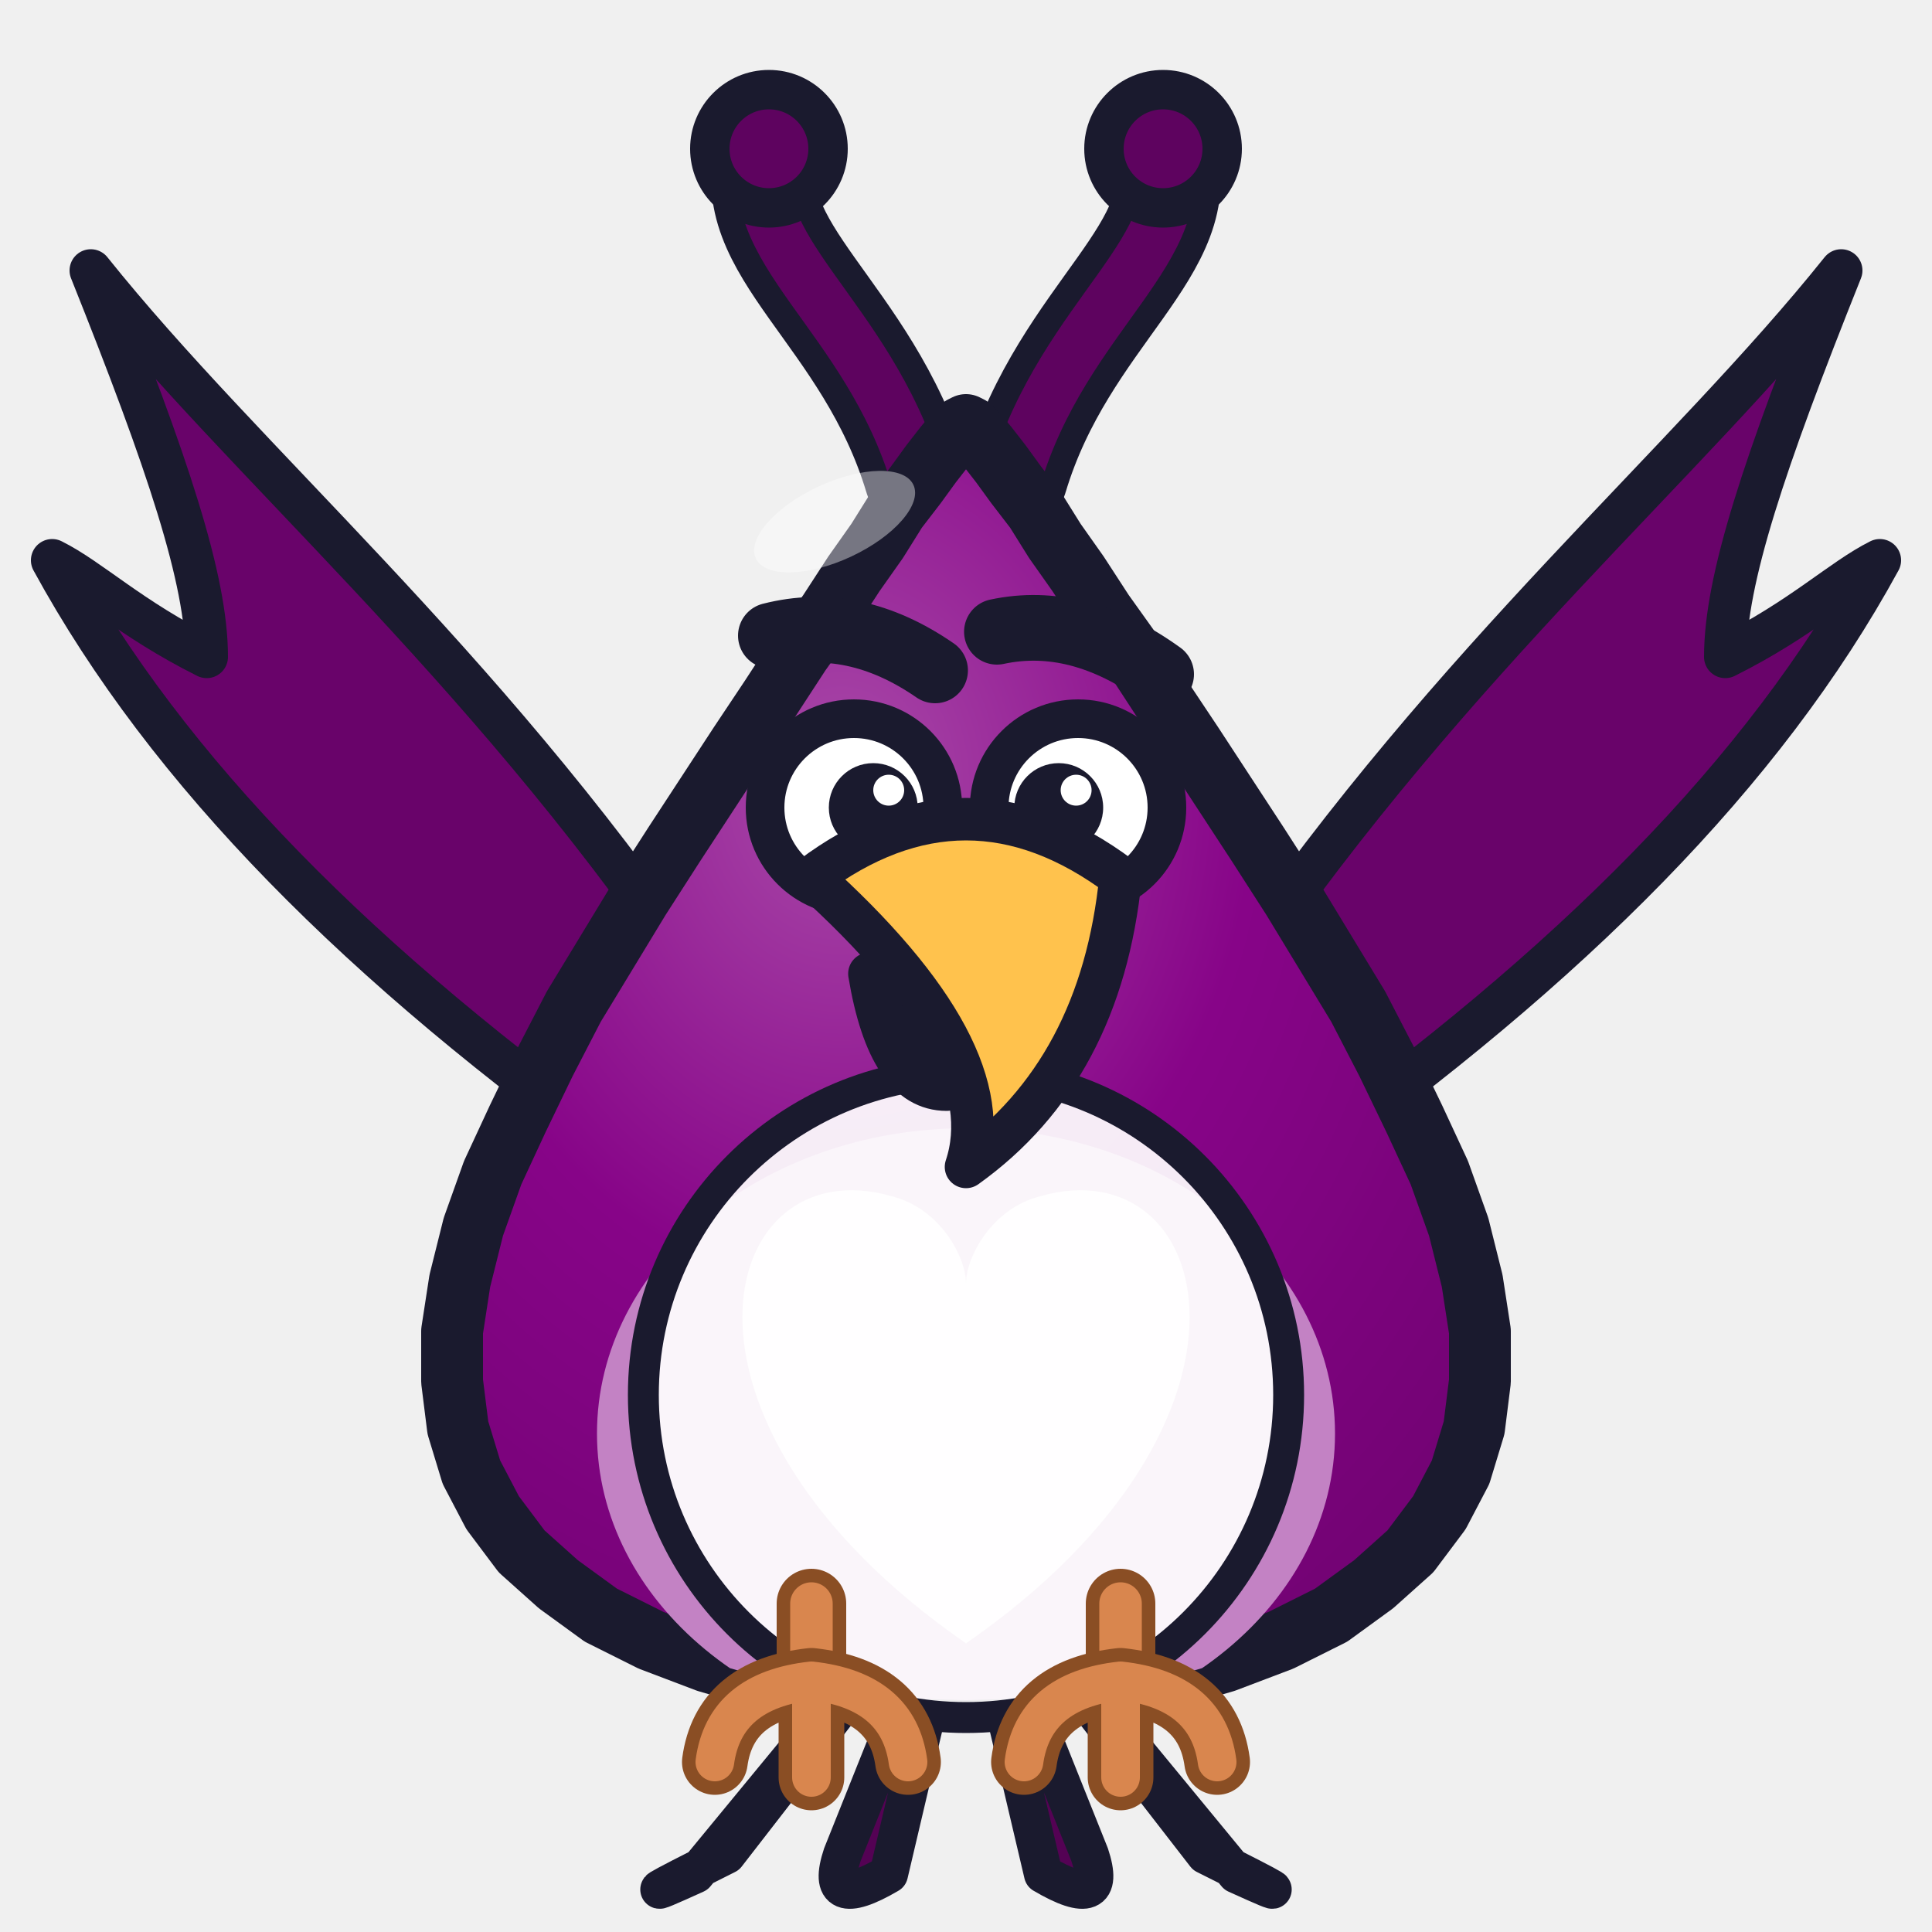
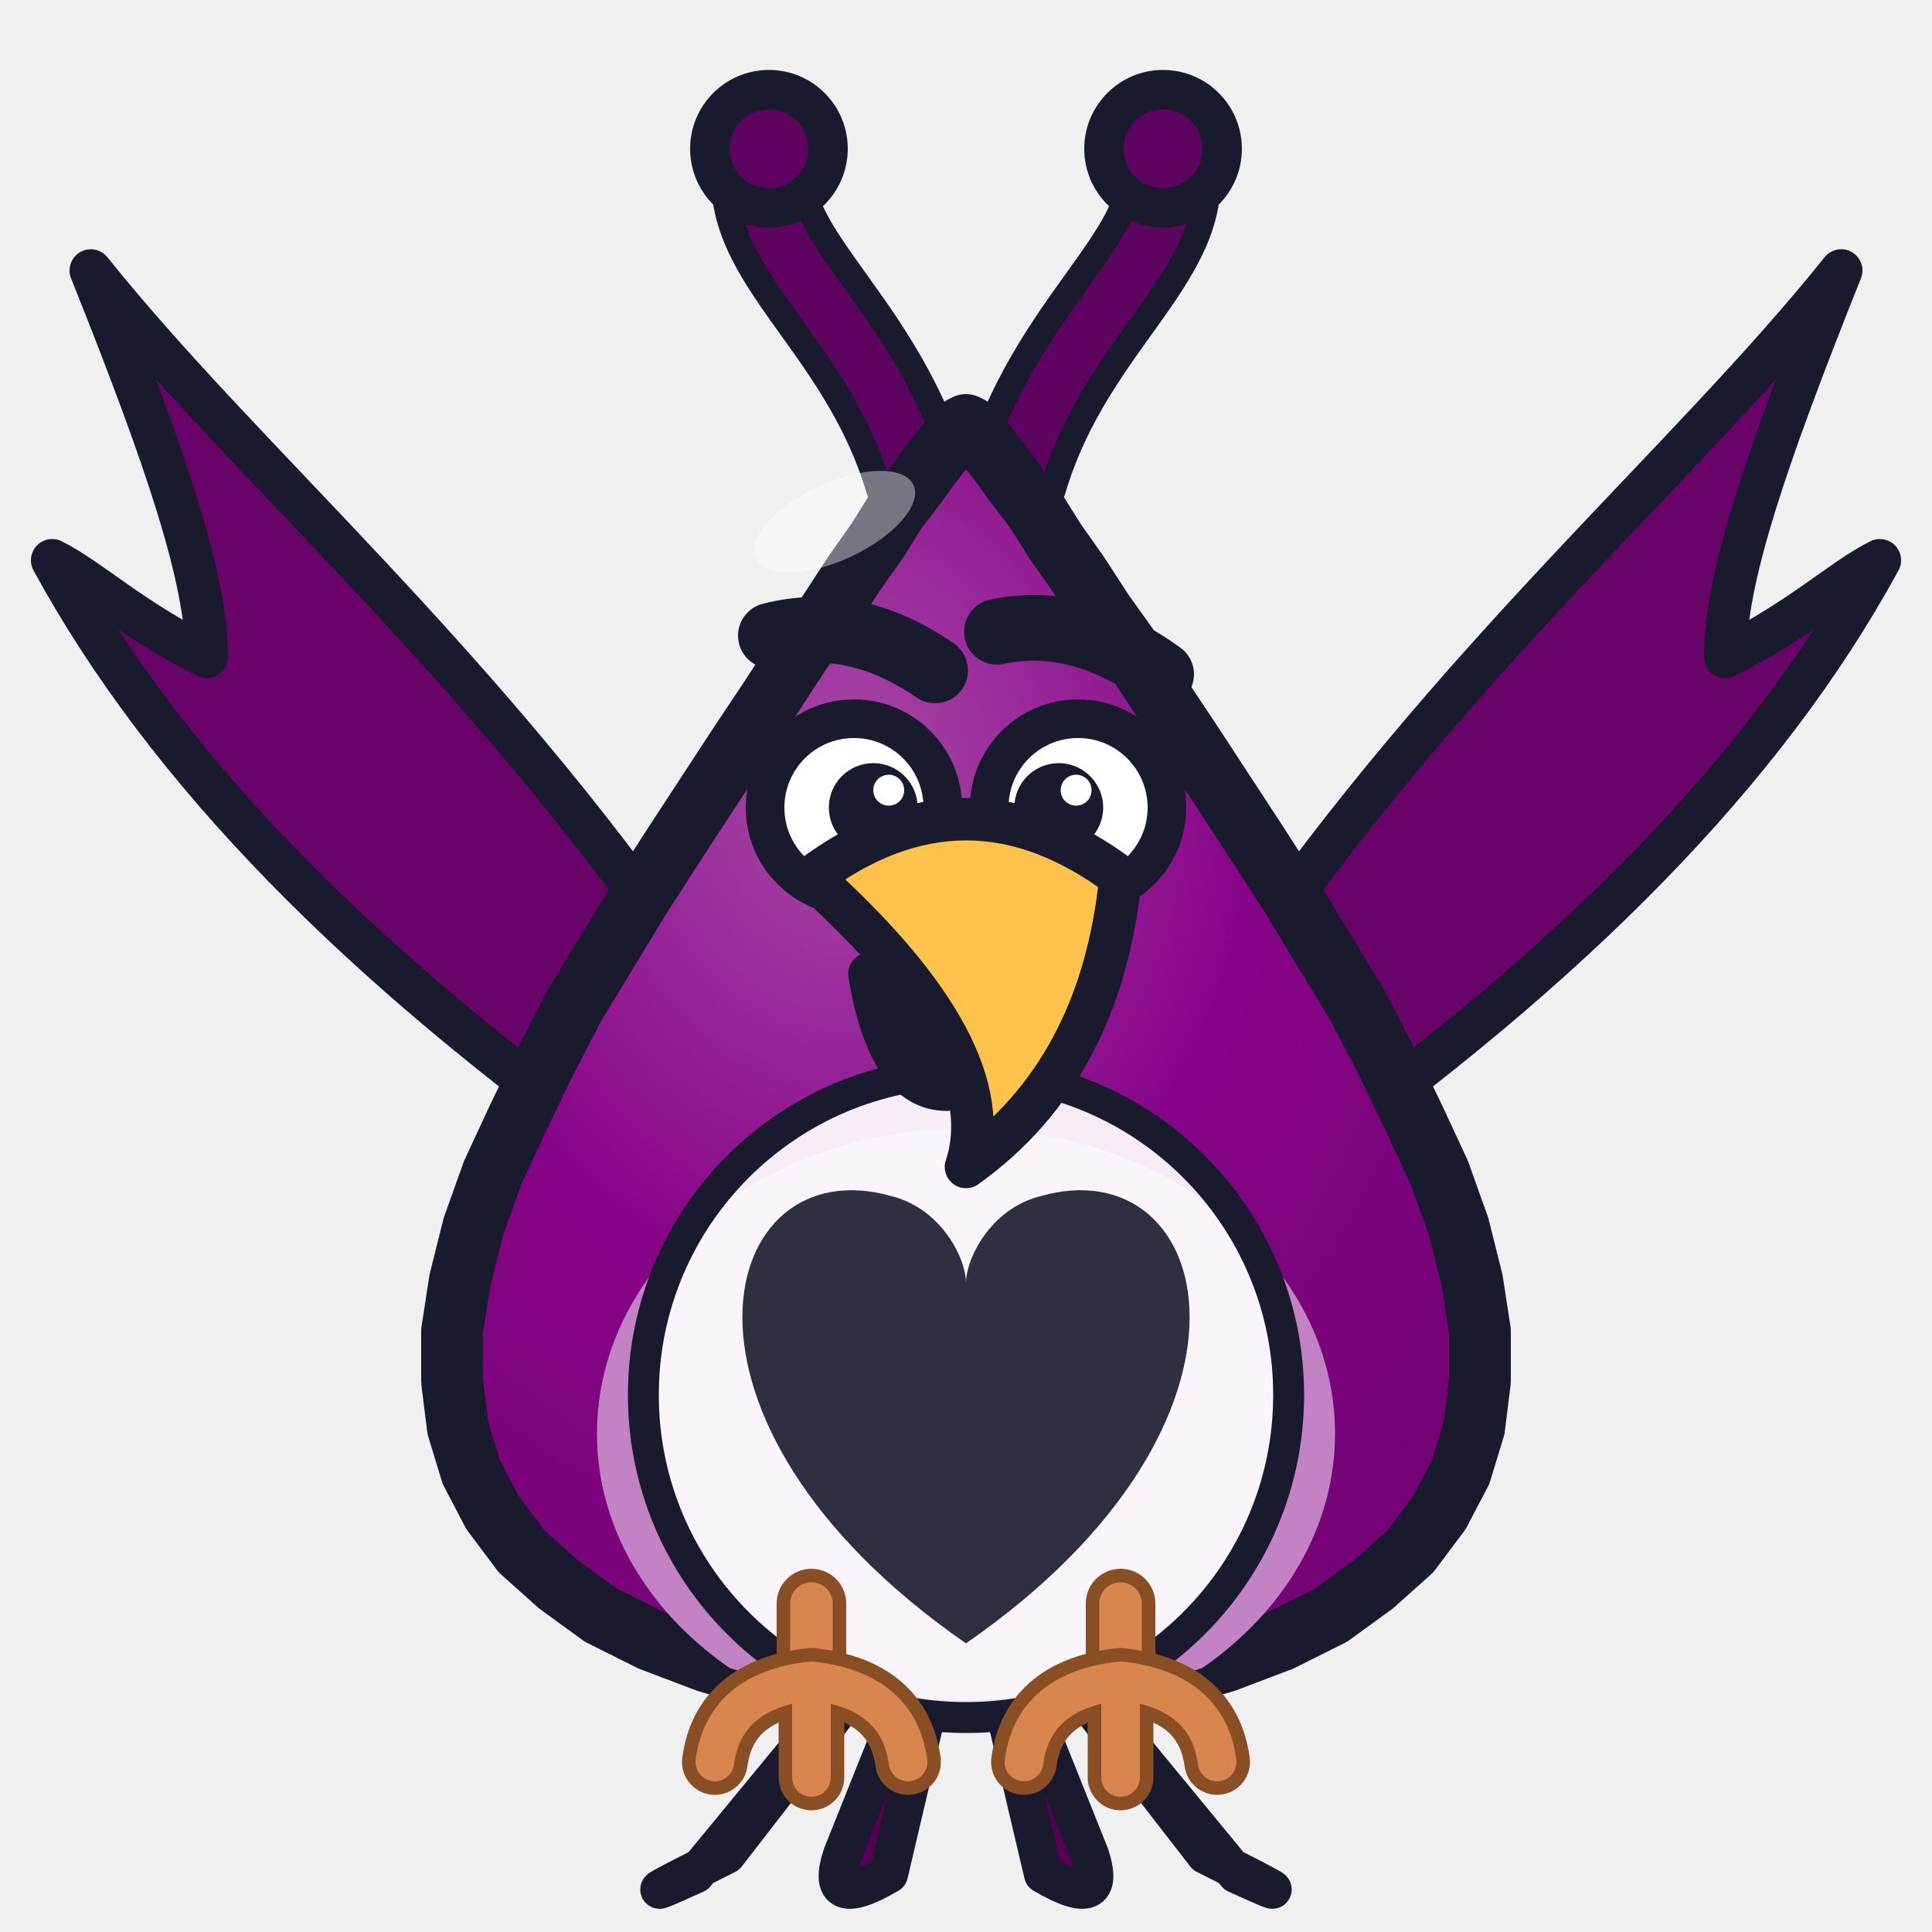
<svg xmlns="http://www.w3.org/2000/svg" viewBox="0 0 100 100" data-color="purple" data-expr="idle" data-frame="up" data-ver="7a" data-character="보라">
  <defs>
    <radialGradient id="gpurple" cx="38%" cy="28%" r="80%">
      <stop offset="0" stop-color="#A94AA9" />
      <stop offset=".5" stop-color="#870488" />
      <stop offset="1" stop-color="#730374" />
    </radialGradient>
    <clipPath id="cpurple">
      <path d="M50 22 50.2 22.1 50.6 22.5 51.1 23.1 51.8 24 52.6 25.1 53.6 26.4 54.6 28 55.8 29.7 57.1 31.7 58.6 33.8 60.1 36.1 61.7 38.5 63.4 41.1 65.1 43.7 66.9 46.5 68.6 49.3 70.3 52.1 71.8 55 73.2 57.9 74.5 60.7 75.5 63.5 76.2 66.3 76.6 68.9 76.6 71.5 76.3 73.9 75.6 76.2 74.5 78.3 73 80.3 71.1 82 68.9 83.6 66.3 84.9 63.4 86 60.3 86.9 57 87.5 53.5 87.9 50 88 46.5 87.9 43 87.5 39.7 86.9 36.6 86 33.7 84.9 31.1 83.6 28.9 82 27 80.3 25.5 78.3 24.4 76.2 23.7 73.9 23.4 71.5 23.4 68.9 23.8 66.3 24.5 63.5 25.5 60.7 26.8 57.9 28.2 55 29.7 52.1 31.4 49.3 33.1 46.5 34.9 43.7 36.6 41.1 38.3 38.5 39.9 36.1 41.4 33.8 42.9 31.7 44.2 29.7 45.4 28 46.4 26.4 47.4 25.1 48.2 24 48.9 23.1 49.4 22.5 49.8 22.1Z" />
    </clipPath>
  </defs>
  <path d="M50 80 L36 97 Q31.6 99 37.6 96Z" fill="#540254" stroke="#1A1A2E" stroke-width="2" stroke-linejoin="round" />
  <path d="M50 80 L64 97 Q68.4 99 62.4 96Z" fill="#540254" stroke="#1A1A2E" stroke-width="2" stroke-linejoin="round" />
  <path d="M50 80 L46 97 Q42.6 99 43.6 96Z" fill="#540254" stroke="#1A1A2E" stroke-width="2" stroke-linejoin="round" />
  <path d="M50 80 L54 97 Q57.4 99 56.4 96Z" fill="#540254" stroke="#1A1A2E" stroke-width="2" stroke-linejoin="round" />
  <g transform="translate(50 23) scale(.85)">
    <path d="M-3 2 C-6 -8 -14 -12 -12 -18" fill="none" stroke="#1A1A2E" stroke-width="6.4" stroke-linecap="round" />
    <path d="M-3 2 C-6 -8 -14 -12 -12 -18" fill="none" stroke="#5E035F" stroke-width="3.2" stroke-linecap="round" />
    <path d="M3 2 C6 -8 14 -12 12 -18" fill="none" stroke="#1A1A2E" stroke-width="6.4" stroke-linecap="round" />
    <path d="M3 2 C6 -8 14 -12 12 -18" fill="none" stroke="#5E035F" stroke-width="3.2" stroke-linecap="round" />
    <circle cx="-12" cy="-18" r="3.6" fill="#5E035F" stroke="#1A1A2E" stroke-width="2.4" stroke-linejoin="round" />
    <circle cx="12" cy="-18" r="3.6" fill="#5E035F" stroke="#1A1A2E" stroke-width="2.4" stroke-linejoin="round" />
  </g>
  <path d="M34.3 44.8 L26.3 46.6 L34.3 48.4Z" fill="#740375" stroke="#1A1A2E" stroke-width="1.8" stroke-linejoin="round" />
  <path d="M34.3 48.2 L26.3 50 L34.3 51.8Z" fill="#740375" stroke="#1A1A2E" stroke-width="1.8" stroke-linejoin="round" />
  <path d="M65.7 44.8 L73.7 46.6 L65.7 48.4Z" fill="#740375" stroke="#1A1A2E" stroke-width="1.8" stroke-linejoin="round" />
  <path d="M65.7 48.2 L73.7 50 L65.7 51.8Z" fill="#740375" stroke="#1A1A2E" stroke-width="1.8" stroke-linejoin="round" />
  <g class="wing wing-l">
    <g transform="translate(-1.3 0)">
      <path d="M37 50 C26 34 14 24 6 14 C10 24 12 30 12 34 C8 32 6 30 4 29 C10 40 20 50 34 60Z" fill="#69036A" stroke="#1A1A2E" stroke-width="2.2" stroke-linejoin="round" />
    </g>
  </g>
  <g class="wing wing-r" transform="translate(100 0) scale(-1 1)">
    <g transform="translate(-1.3 0)">
      <path d="M37 50 C26 34 14 24 6 14 C10 24 12 30 12 34 C8 32 6 30 4 29 C10 40 20 50 34 60Z" fill="#69036A" stroke="#1A1A2E" stroke-width="2.2" stroke-linejoin="round" />
    </g>
  </g>
  <path d="M50 22 50.2 22.1 50.6 22.5 51.1 23.1 51.8 24 52.6 25.1 53.6 26.4 54.6 28 55.8 29.7 57.1 31.7 58.6 33.8 60.1 36.1 61.7 38.5 63.4 41.1 65.1 43.7 66.9 46.5 68.6 49.3 70.3 52.1 71.8 55 73.2 57.9 74.5 60.7 75.5 63.5 76.2 66.3 76.6 68.9 76.6 71.5 76.3 73.9 75.6 76.2 74.5 78.3 73 80.3 71.1 82 68.9 83.6 66.3 84.9 63.4 86 60.3 86.9 57 87.5 53.5 87.9 50 88 46.5 87.9 43 87.5 39.7 86.9 36.6 86 33.7 84.9 31.1 83.6 28.9 82 27 80.3 25.5 78.3 24.4 76.2 23.7 73.9 23.4 71.5 23.4 68.9 23.8 66.3 24.5 63.5 25.5 60.7 26.8 57.9 28.2 55 29.7 52.1 31.4 49.3 33.1 46.5 34.9 43.7 36.6 41.1 38.3 38.5 39.9 36.1 41.4 33.8 42.9 31.7 44.2 29.7 45.4 28 46.4 26.4 47.4 25.1 48.2 24 48.9 23.1 49.4 22.5 49.8 22.1Z" fill="url(#gpurple)" stroke="#1A1A2E" stroke-width="3.2" stroke-linejoin="round" />
  <g clip-path="url(#cpurple)">
    <ellipse cx="50" cy="74.2" rx="19.1" ry="15.8" fill="#C382C4" />
  </g>
  <circle cx="50" cy="72.2" r="16.7" fill="#FFFFFF" fill-opacity=".92" stroke="#1A1A2E" stroke-width="1.6" />
  <g transform="translate(50 72.2) scale(0.643) translate(-50 -50)">
-     <path d="M50 70 C24 52 30 30 44 34 C48 35 50 39 50 41 C50 39 52 35 56 34 C70 30 76 52 50 70z" fill="#FFFFFF" fill-opacity=".9" />
+     <path d="M50 70 C24 52 30 30 44 34 C48 35 50 39 50 41 C50 39 52 35 56 34 C70 30 76 52 50 70z" fill="#1A1A2E" fill-opacity=".9" />
  </g>
  <path d="M42 83 V87" stroke="#8A4E24" stroke-width="3.6" stroke-linecap="round" />
  <path d="M42 83 V87" stroke="#D9864E" stroke-width="2.2" stroke-linecap="round" />
  <g fill="none" stroke-linecap="round">
    <path d="M42 87 q-4.5 .5 -5 4.2 M42 87 q0 2.5 0 5 M42 87 q4.5 .5 5 4.2" stroke="#8A4E24" stroke-width="3.4" />
    <path d="M42 87 q-4.5 .5 -5 4.2 M42 87 q0 2.5 0 5 M42 87 q4.5 .5 5 4.2" stroke="#D9864E" stroke-width="2" />
  </g>
  <path d="M58 83 V87" stroke="#8A4E24" stroke-width="3.6" stroke-linecap="round" />
  <path d="M58 83 V87" stroke="#D9864E" stroke-width="2.2" stroke-linecap="round" />
  <g fill="none" stroke-linecap="round">
    <path d="M58 87 q-4.5 .5 -5 4.2 M58 87 q0 2.5 0 5 M58 87 q4.5 .5 5 4.2" stroke="#8A4E24" stroke-width="3.4" />
    <path d="M58 87 q-4.5 .5 -5 4.2 M58 87 q0 2.5 0 5 M58 87 q4.5 .5 5 4.2" stroke="#D9864E" stroke-width="2" />
  </g>
  <path d="M39.9 32.9 Q44.2 31.8 48.4 34.7" fill="none" stroke="#1A1A2E" stroke-width="3.4" stroke-linecap="round" />
  <path d="M60.1 34.9 Q55.8 31.8 51.6 32.7" fill="none" stroke="#1A1A2E" stroke-width="3.4" stroke-linecap="round" />
  <circle cx="44.2" cy="41.8" r="4.6" fill="#fff" stroke="#1A1A2E" stroke-width="2" />
  <circle cx="45.2" cy="41.8" r="2.3" fill="#1A1A2E" />
  <circle cx="46" cy="40.9" r="0.8" fill="#fff" />
  <circle cx="55.8" cy="41.8" r="4.6" fill="#fff" stroke="#1A1A2E" stroke-width="2" />
  <circle cx="54.8" cy="41.8" r="2.3" fill="#1A1A2E" />
  <circle cx="55.7" cy="40.9" r="0.8" fill="#fff" />
  <path d="M45 50.4 Q46 56.4 49 56.4Z" fill="#C7973C" stroke="#1A1A2E" stroke-width="2.2" stroke-linejoin="round" />
  <path d="M42 45.4 Q50 39.4 58 45.4 Q57 55.4 50 60.4 Q52 54.4 42 45.4Z" fill="#FFC24D" stroke="#1A1A2E" stroke-width="2.2" stroke-linejoin="round" />
  <path d="M42 45.4 Q50 39.4 58 45.4 Q57 55.4 50 60.4 Q52 54.4 42 45.4Z" fill="none" stroke="#fff" stroke-opacity=".0" />
  <ellipse cx="43.2" cy="27" rx="4.5" ry="2" fill="#fff" opacity=".4" transform="rotate(-25 43.2 27)" />
</svg>
